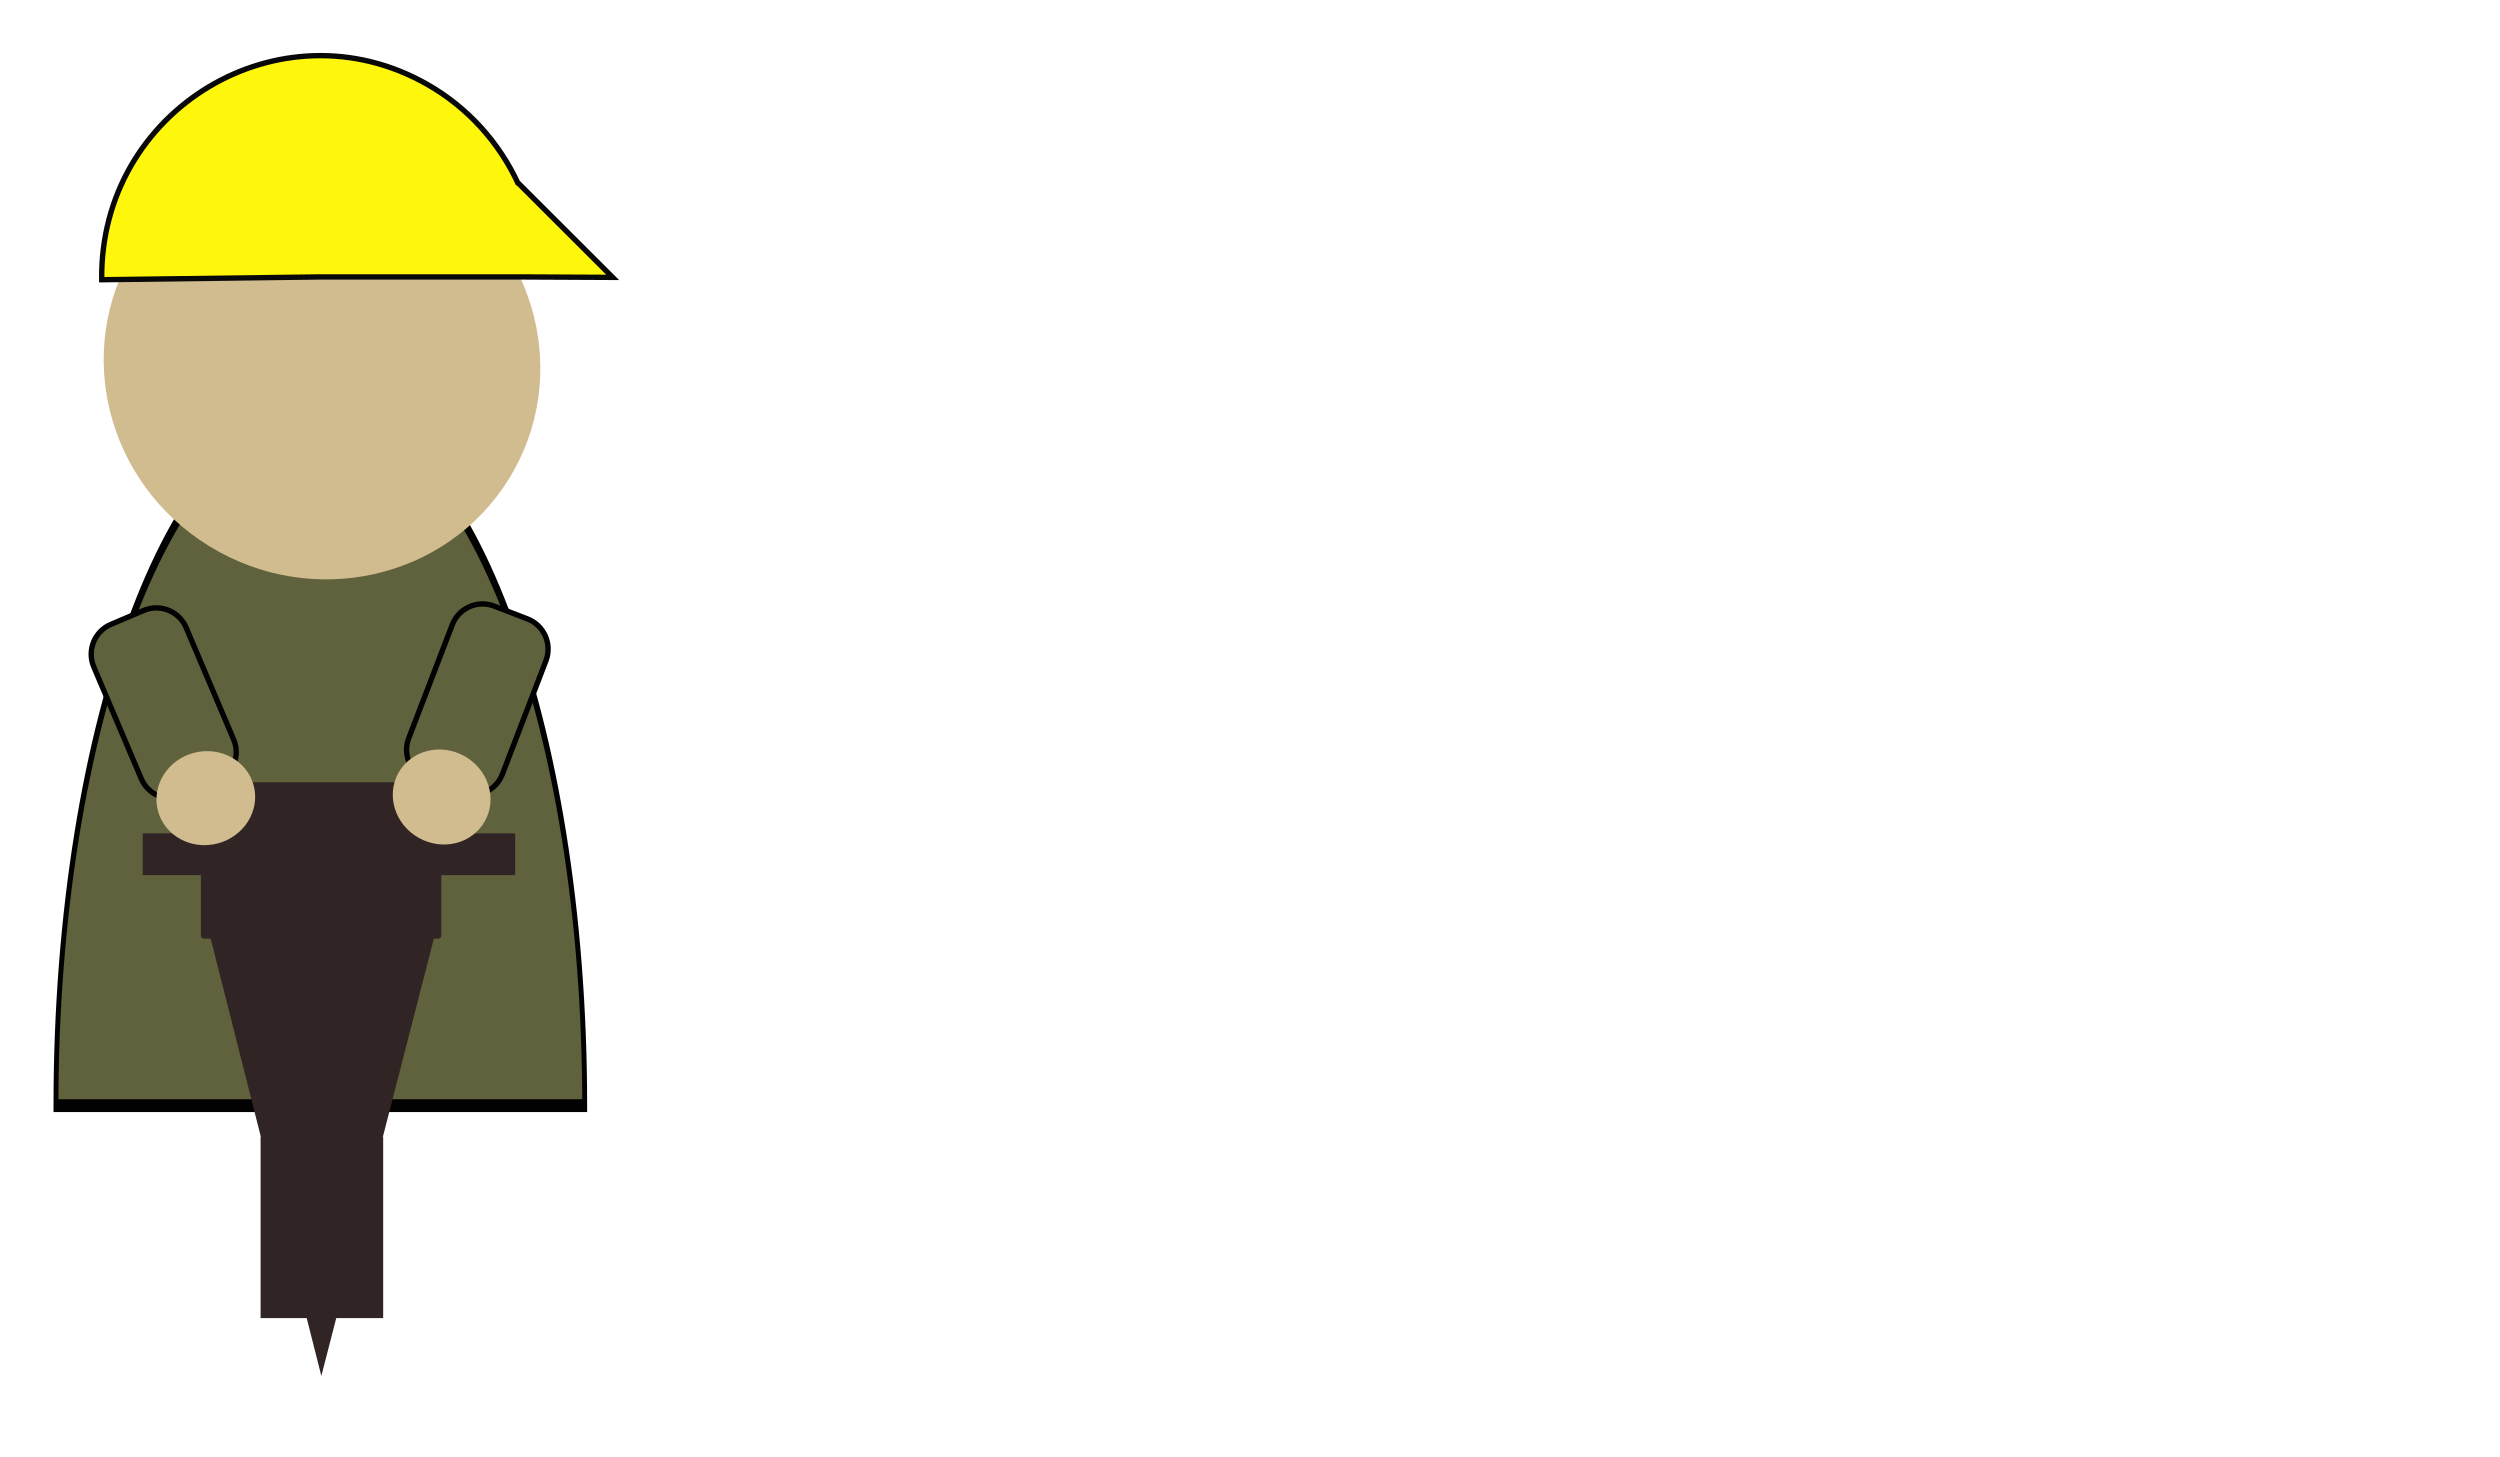
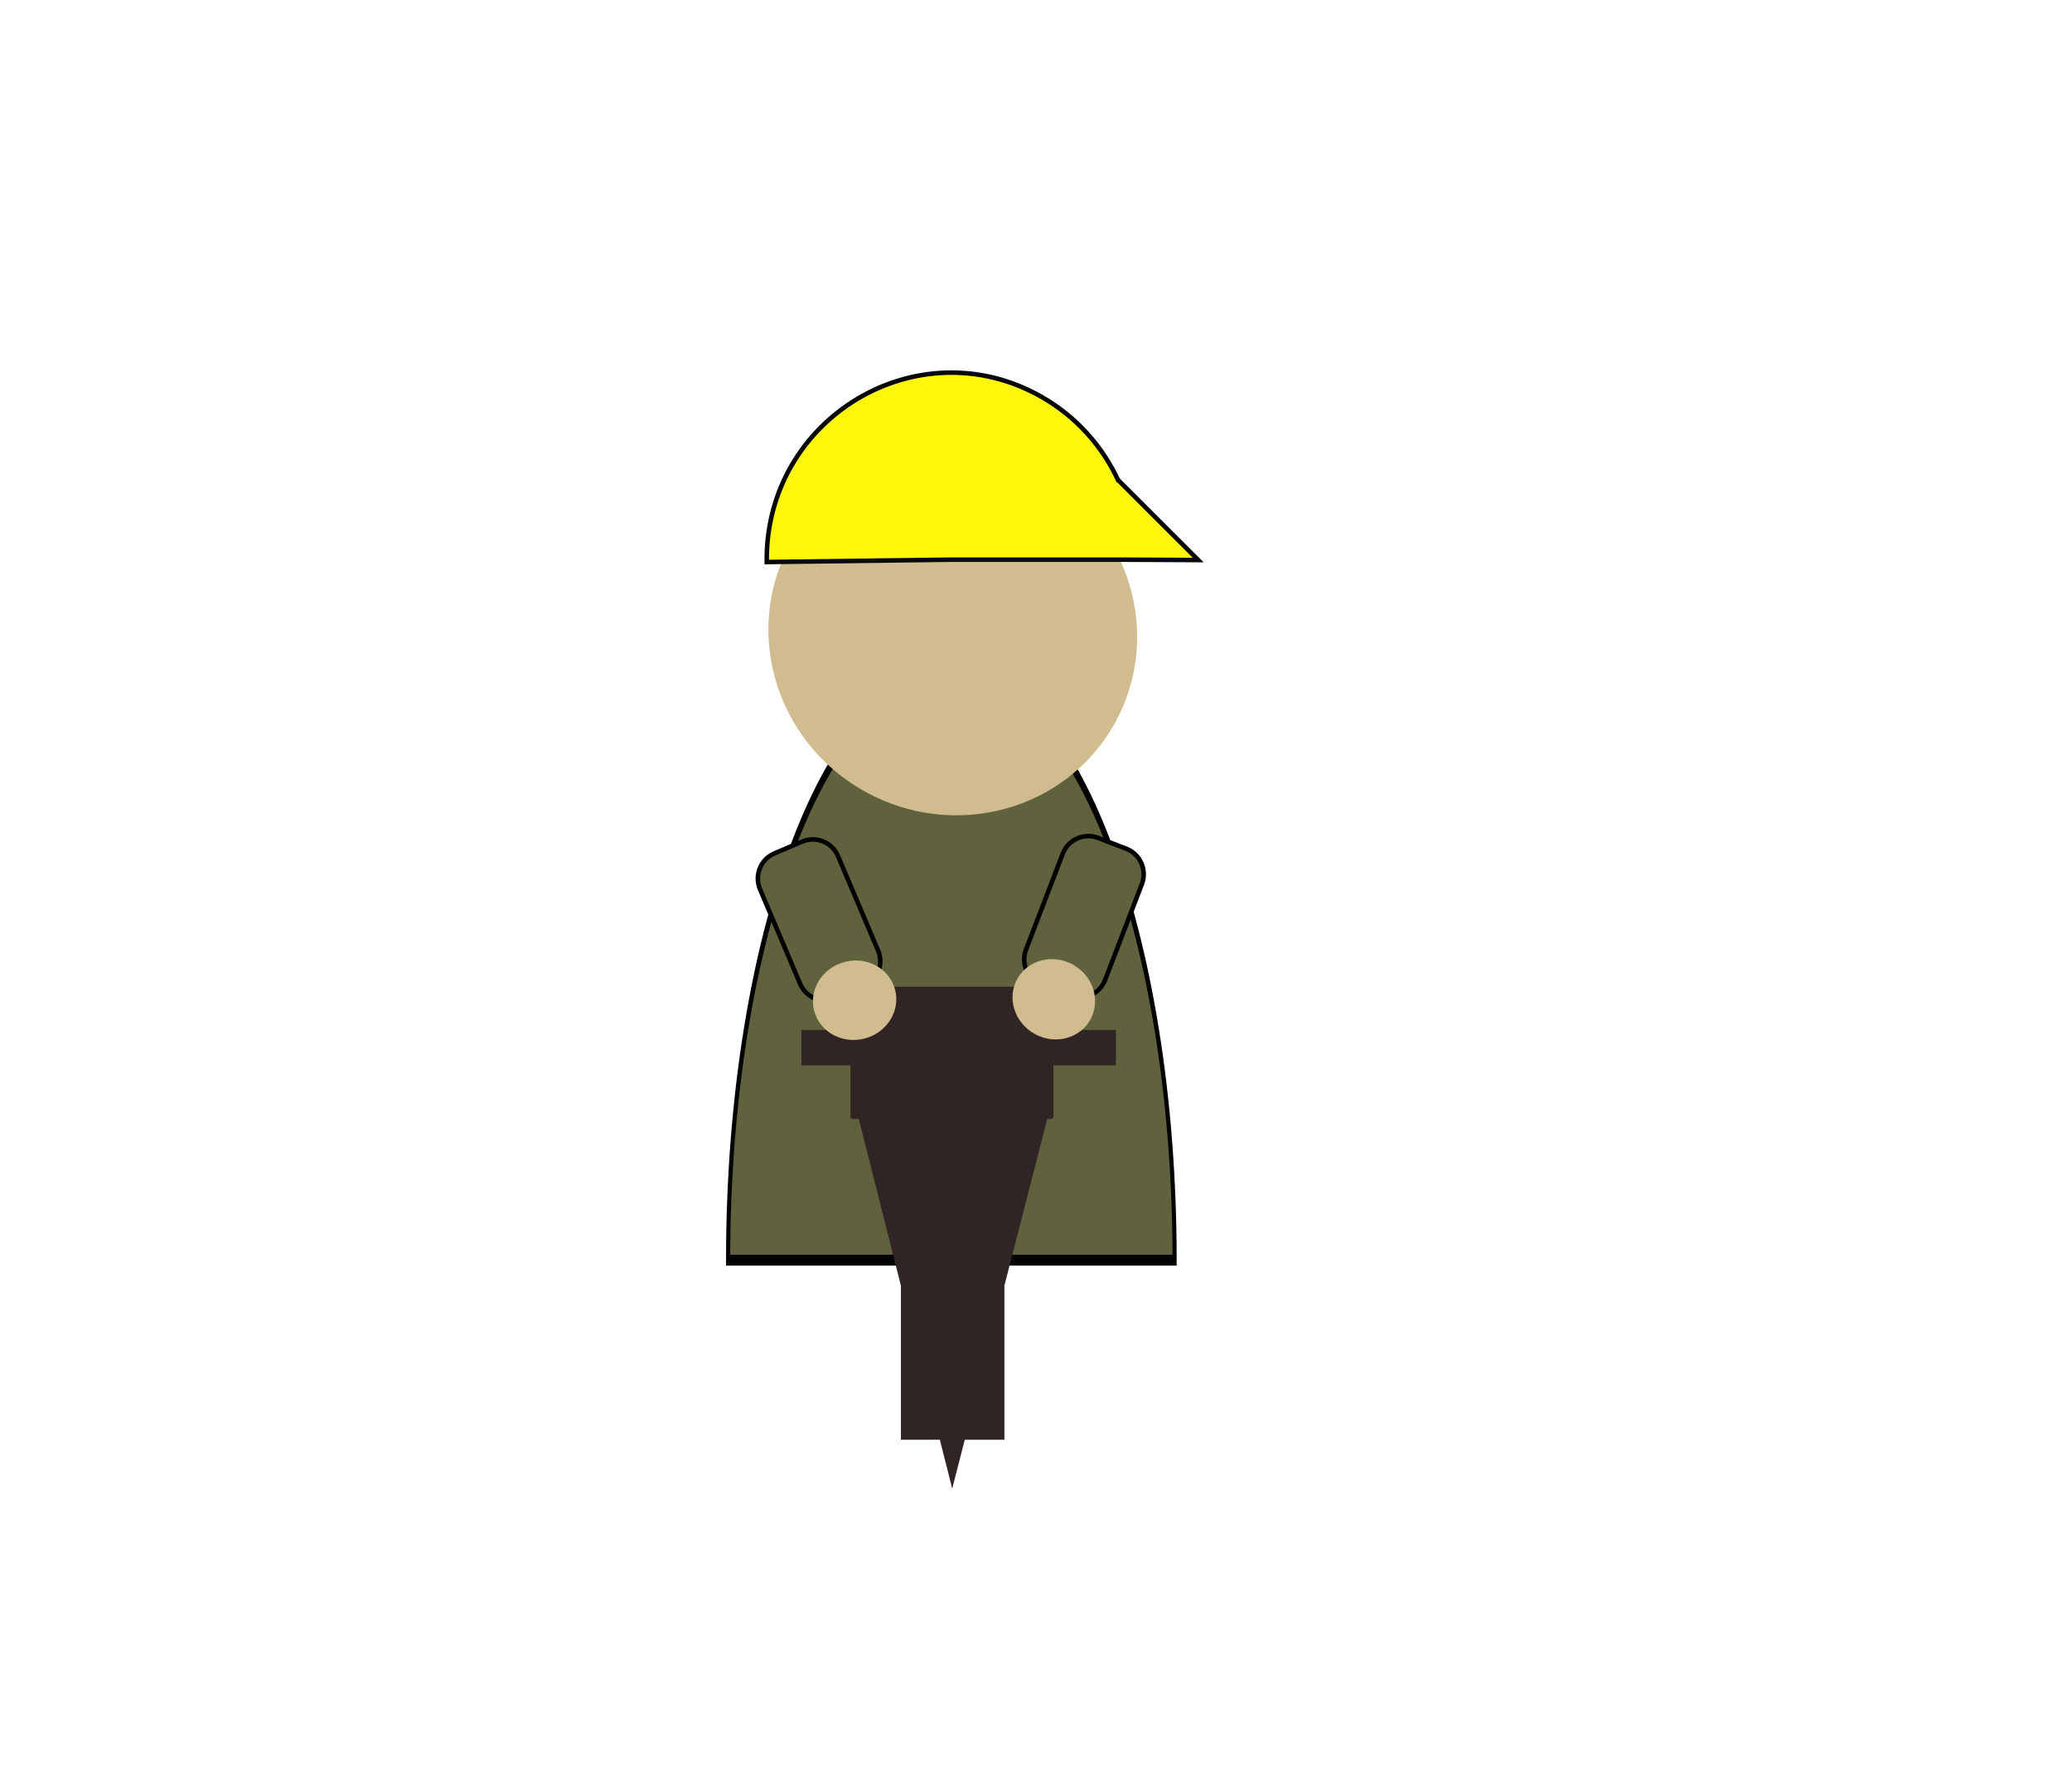
- <svg xmlns="http://www.w3.org/2000/svg" xmlns:ns1="https://boxy-svg.com" id="bigDumbWebDevSVG" viewBox="0 0 465 271">
+ <svg xmlns="http://www.w3.org/2000/svg" xmlns:ns1="https://boxy-svg.com" id="big-dumb-web-wev-projects-svg" viewBox="-80.191 -18.589 356.77 305.801">
  <defs>
    <pattern id="pattern-0" x="0" y="0" width="25" height="25" patternUnits="userSpaceOnUse" viewBox="0 0 100 100">
      <rect x="0" y="0" width="50" height="100" style="fill: black;" />
    </pattern>
+     <ns1:grid x="0.702" y="0.567" width="100" height="100" />
  </defs>
-   <g id="bigDumbWebDev" transform="matrix(1.0035, 0, 0, 1, -205.0753, -98.34355)">
-     <path id="body" d="M 600 380 A 54 54 0 1 1 600 272 L 600 326 Z" transform="matrix(0, 2.392844, -0.90743, 0, 559.5554, -1131.711)" style="fill: rgb(95, 98, 60); stroke: rgb(2, 2, 2);" ns1:shape="pie 600 326 0 54 180 360 1@f4435228" />
-     <ellipse id="face" transform="matrix(-0.525494, 0.850798, -0.850797, -0.525493, 478.18, 103.3213)" cx="165.889" cy="149.226" rx="39.816" ry="40.706" style="fill: rgb(208, 188, 142);" />
-     <path d="M 223.212 150.372 C 222.828 118.726 256.327 98.525 283.51 114.011 C 291.077 118.322 296.937 124.892 300.456 132.625 L 300.449 132.434 L 317.918 149.935 L 301.071 149.852 L 263.699 149.852 L 223.212 150.372 Z" style="fill: rgb(255, 247, 11); stroke: rgb(8, 8, 8); stroke-width: 0.998;" />
-     <path style="fill: rgb(247, 255, 0);" d="M 452.801 163.384" />
-     <path style="fill: rgb(247, 255, 0);" d="M 351.338 152.002" />
-     <path style="fill: rgb(216, 216, 216);" d="M 446.622 235.579" />
-     <path style="fill: rgb(216, 216, 216); stroke: rgb(0, 0, 0);" d="M 487.273 112.652" />
-   </g>
-   <g transform="matrix(0.898857, 0, 0, 0.885822, 7.254795, 31.70613)">
-     <path d="M 103.795 34.68 L 128.167 132.404 L 79.029 132.404 L 103.795 34.68 Z" transform="matrix(-1, -0.000087, 0.000087, -1, 162.2181, 287.8177)" style="fill: rgb(49, 36, 36);" ns1:shape="triangle 79.029 34.68 49.138 97.724 0.504 0 1@23935a63" />
-     <rect x="33.496" y="128.456" width="49.756" height="32.845" rx="0.65" ry="0.65" style="fill: rgb(49, 36, 36);" />
-     <rect x="45.853" y="202.927" width="25.365" height="38.048" style="fill: rgb(49, 36, 36);" />
-     <rect x="21.463" y="139.187" width="77.073" height="8.78" style="fill: rgb(49, 36, 36);" />
-   </g>
-   <g>
-     <rect x="162.808" y="40.578" width="18.664" height="34.659" style="fill: rgb(95, 98, 60); stroke: rgb(2, 2, 2);" transform="matrix(0.920505, -0.390731, 0.390731, 0.920505, -150.6349, 144.7471)" rx="6.031" ry="6.031" />
-     <ellipse transform="matrix(0.252422, 0.967617, -0.967618, 0.25242, 207.2415, 36.19669)" cx="65.975" cy="191.827" rx="8.712" ry="9.211" style="fill: rgb(208, 188, 142);" />
-   </g>
-   <g transform="matrix(0.71934, 0.694658, -0.694658, 0.71934, 157.7379, 14.8632)">
-     <rect x="162.808" y="40.578" width="18.664" height="34.659" style="fill: rgb(95, 98, 60); stroke: rgb(2, 2, 2);" transform="matrix(0.920505, -0.390731, 0.390731, 0.920505, -150.6349, 144.7471)" rx="6.031" ry="6.031" />
-     <ellipse transform="matrix(0.252422, 0.967617, -0.967618, 0.25242, 207.2415, 36.19669)" cx="65.975" cy="191.827" rx="8.712" ry="9.211" style="fill: rgb(208, 188, 142);" />
+   <g id="main-group" transform="matrix(0.784497, 0, 0, 0.782533, -123.2798, -39.47902)" style="">
+     <g id="body-group">
+       <path id="body" d="M 600 380 A 54 54 0 1 1 600 272 L 600 326 Z" transform="matrix(0, 2.392844, -0.90743, 0, 559.5554, -1131.711)" style="fill: rgb(95, 98, 60); stroke: rgb(2, 2, 2);" ns1:shape="pie 600 326 0 54 180 360 1@f4435228" />
+       <ellipse id="face" transform="matrix(-0.525494, 0.850798, -0.850798, -0.525493, 478.18, 103.3213)" cx="165.889" cy="149.226" rx="39.816" ry="40.706" style="fill: rgb(208, 188, 142);" />
+     </g>
+     <g id="move-jackhammer-group" transform="matrix(0.996512, 0, 0, 1, 204.36, 98.34355)">
+       <path d="M 18.918 52.028 C 18.533 20.382 52.149 0.181 79.427 15.667 C 87.02 19.978 92.901 26.548 96.432 34.281 L 96.425 34.09 L 113.955 51.591 L 97.049 51.508 L 59.547 51.508 L 18.918 52.028 Z" style="fill: rgb(255, 247, 11); stroke: rgb(8, 8, 8); stroke-width: 0.998;" />
+       <g transform="matrix(0.898857, 0, 0, 0.885822, 7.254795, 31.70613)" id="jackhammer">
+         <path d="M 103.795 34.68 L 128.167 132.404 L 79.029 132.404 L 103.795 34.68 Z" transform="matrix(-1, -0.000087, 0.000087, -1, 162.2181, 287.8177)" style="fill: rgb(49, 36, 36);" ns1:shape="triangle 79.029 34.68 49.138 97.724 0.504 0 1@23935a63" />
+         <rect x="33.496" y="128.456" width="49.756" height="32.845" rx="0.65" ry="0.65" style="fill: rgb(49, 36, 36);" />
+         <rect x="45.853" y="202.927" width="25.365" height="38.048" style="fill: rgb(49, 36, 36);" />
+         <rect x="21.463" y="139.187" width="77.073" height="8.78" style="fill: rgb(49, 36, 36);" />
+       </g>
+       <g transform="matrix(0.71934, 0.694658, -0.694658, 0.71934, 157.7379, 14.8632)" id="right-arm">
+         <rect x="162.808" y="40.578" width="18.664" height="34.659" style="fill: rgb(95, 98, 60); stroke: rgb(2, 2, 2);" transform="matrix(0.920505, -0.390731, 0.390731, 0.920505, -150.6349, 144.7471)" rx="6.031" ry="6.031" />
+         <ellipse transform="matrix(0.252422, 0.967617, -0.967618, 0.25242, 207.2415, 36.19669)" cx="65.975" cy="191.827" rx="8.712" ry="9.211" style="fill: rgb(208, 188, 142);" />
+       </g>
+       <g id="left-arm">
+         <rect x="162.808" y="40.578" width="18.664" height="34.659" style="fill: rgb(95, 98, 60); stroke: rgb(2, 2, 2);" transform="matrix(0.920505, -0.390731, 0.390731, 0.920505, -150.6349, 144.7471)" rx="6.031" ry="6.031" />
+         <ellipse transform="matrix(0.252422, 0.967617, -0.967618, 0.25242, 207.2415, 36.19669)" cx="65.975" cy="191.827" rx="8.712" ry="9.211" style="fill: rgb(208, 188, 142);" />
+       </g>
+     </g>
  </g>
</svg>
